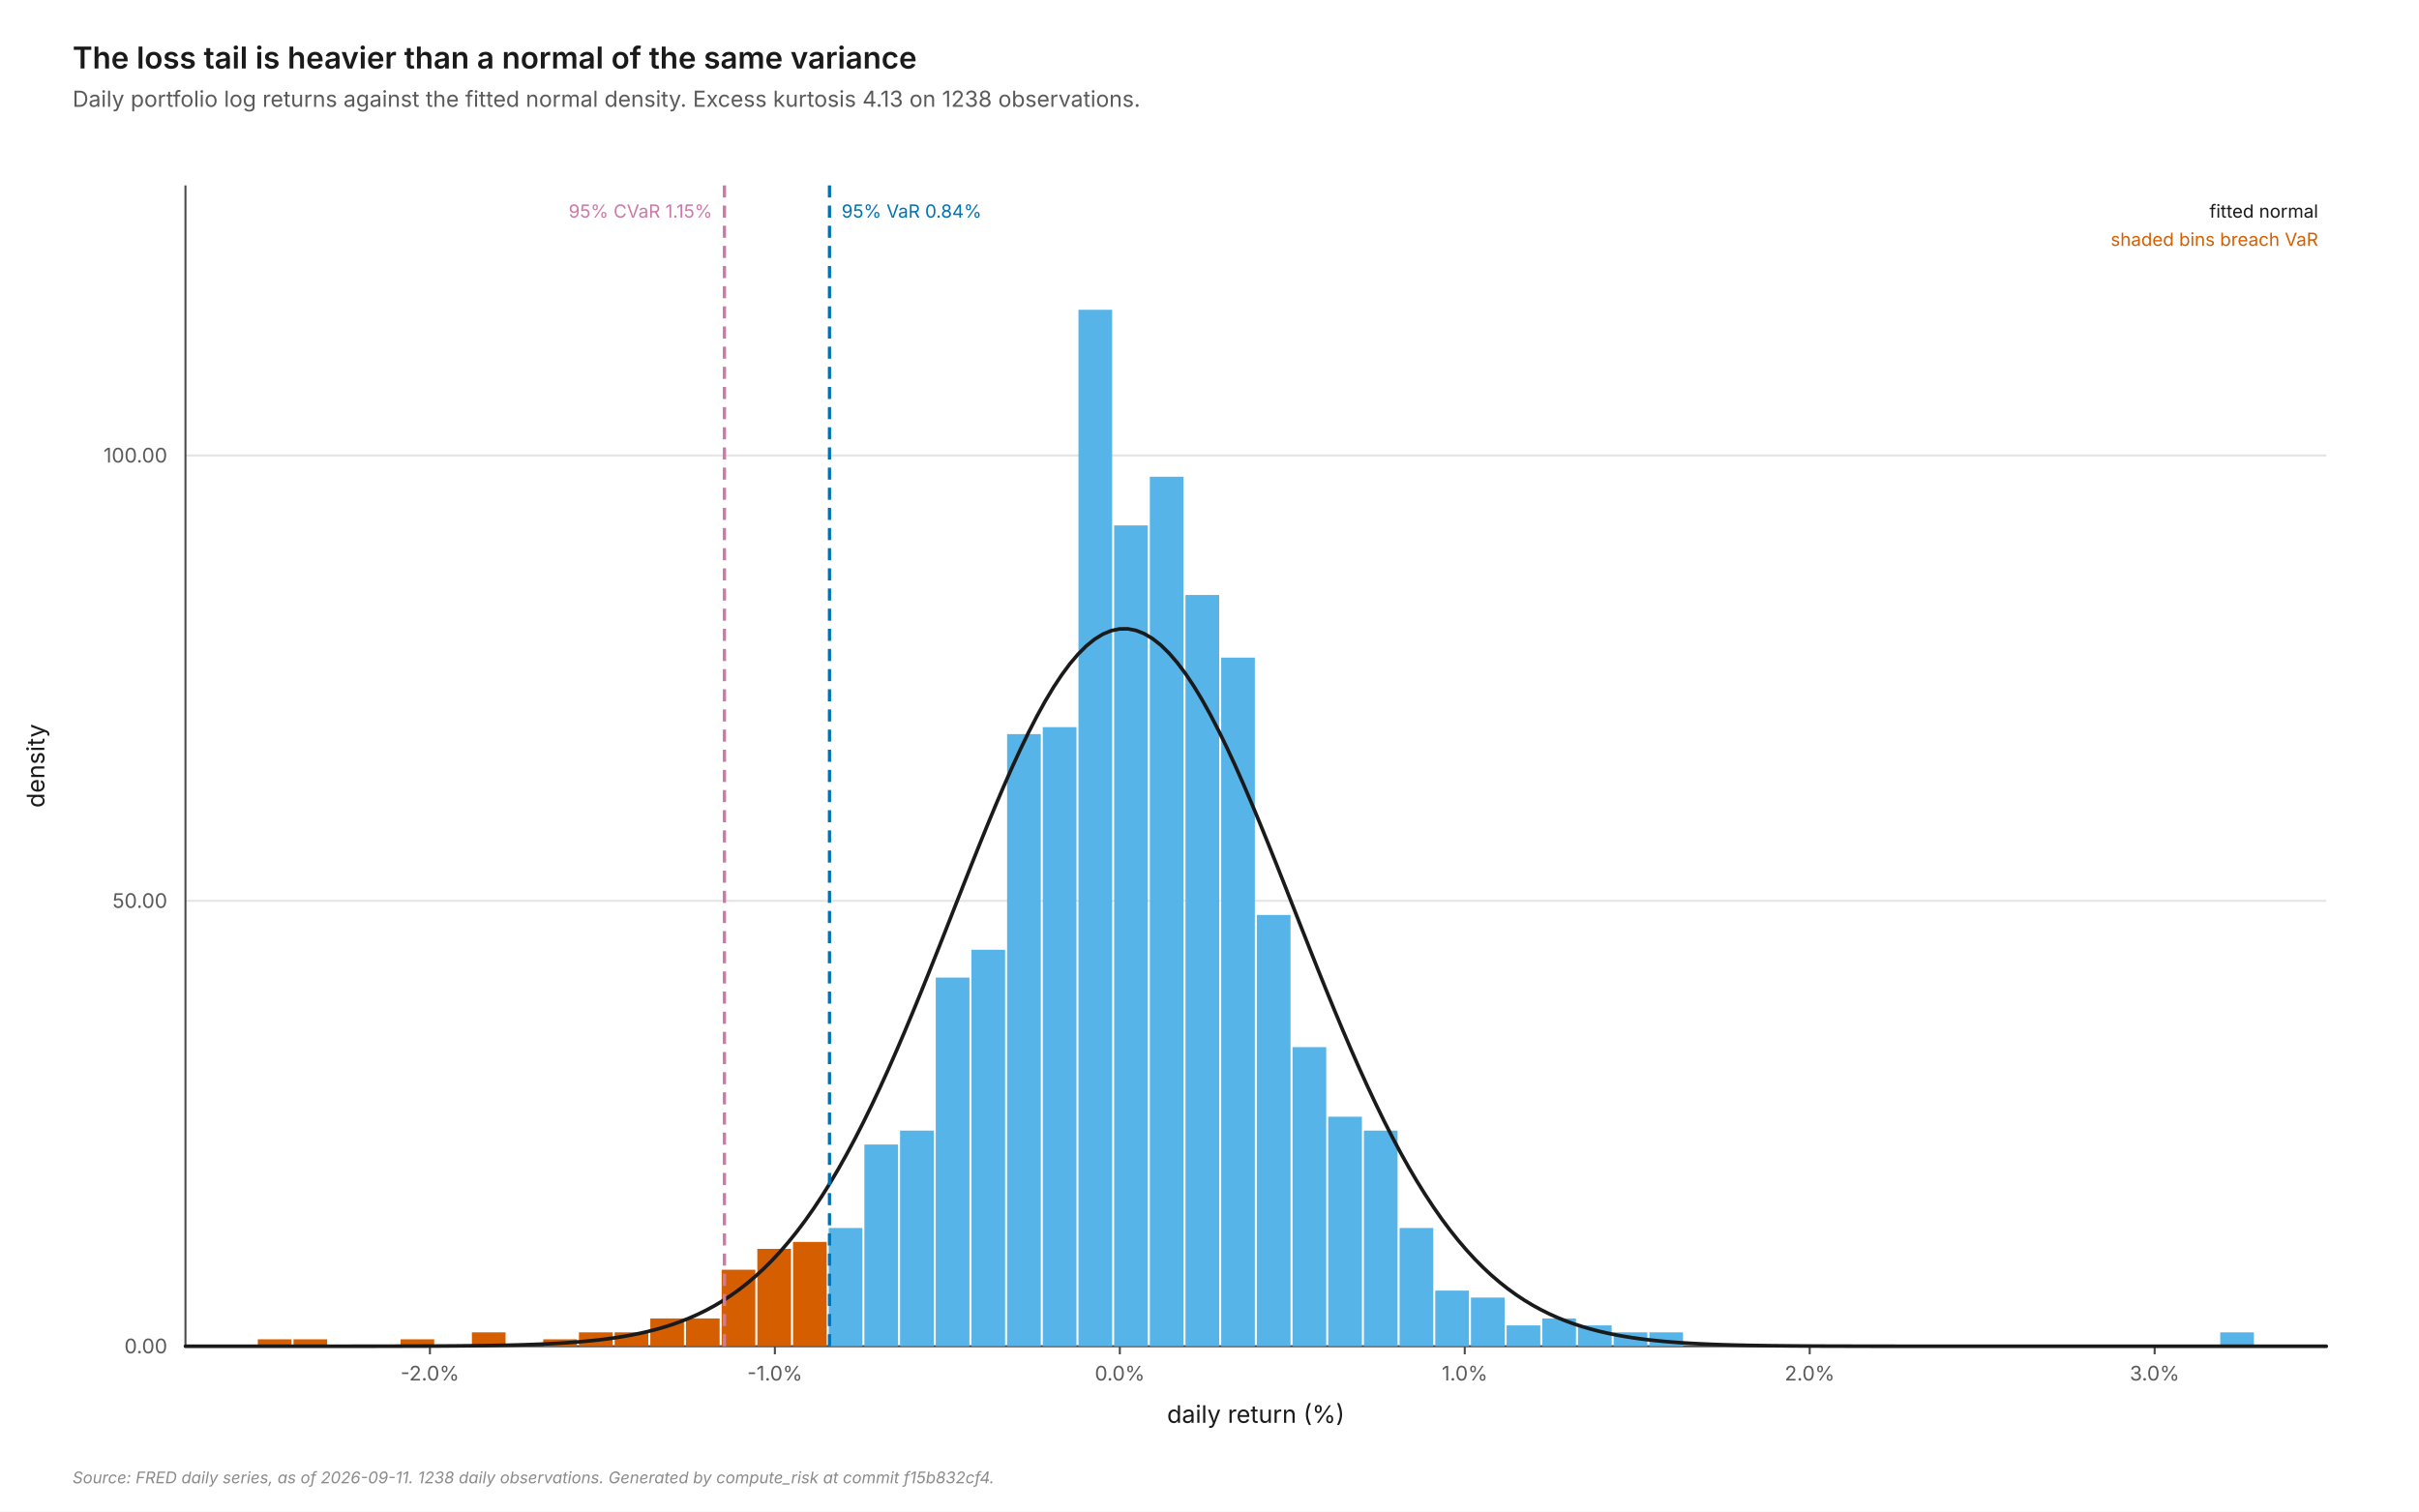
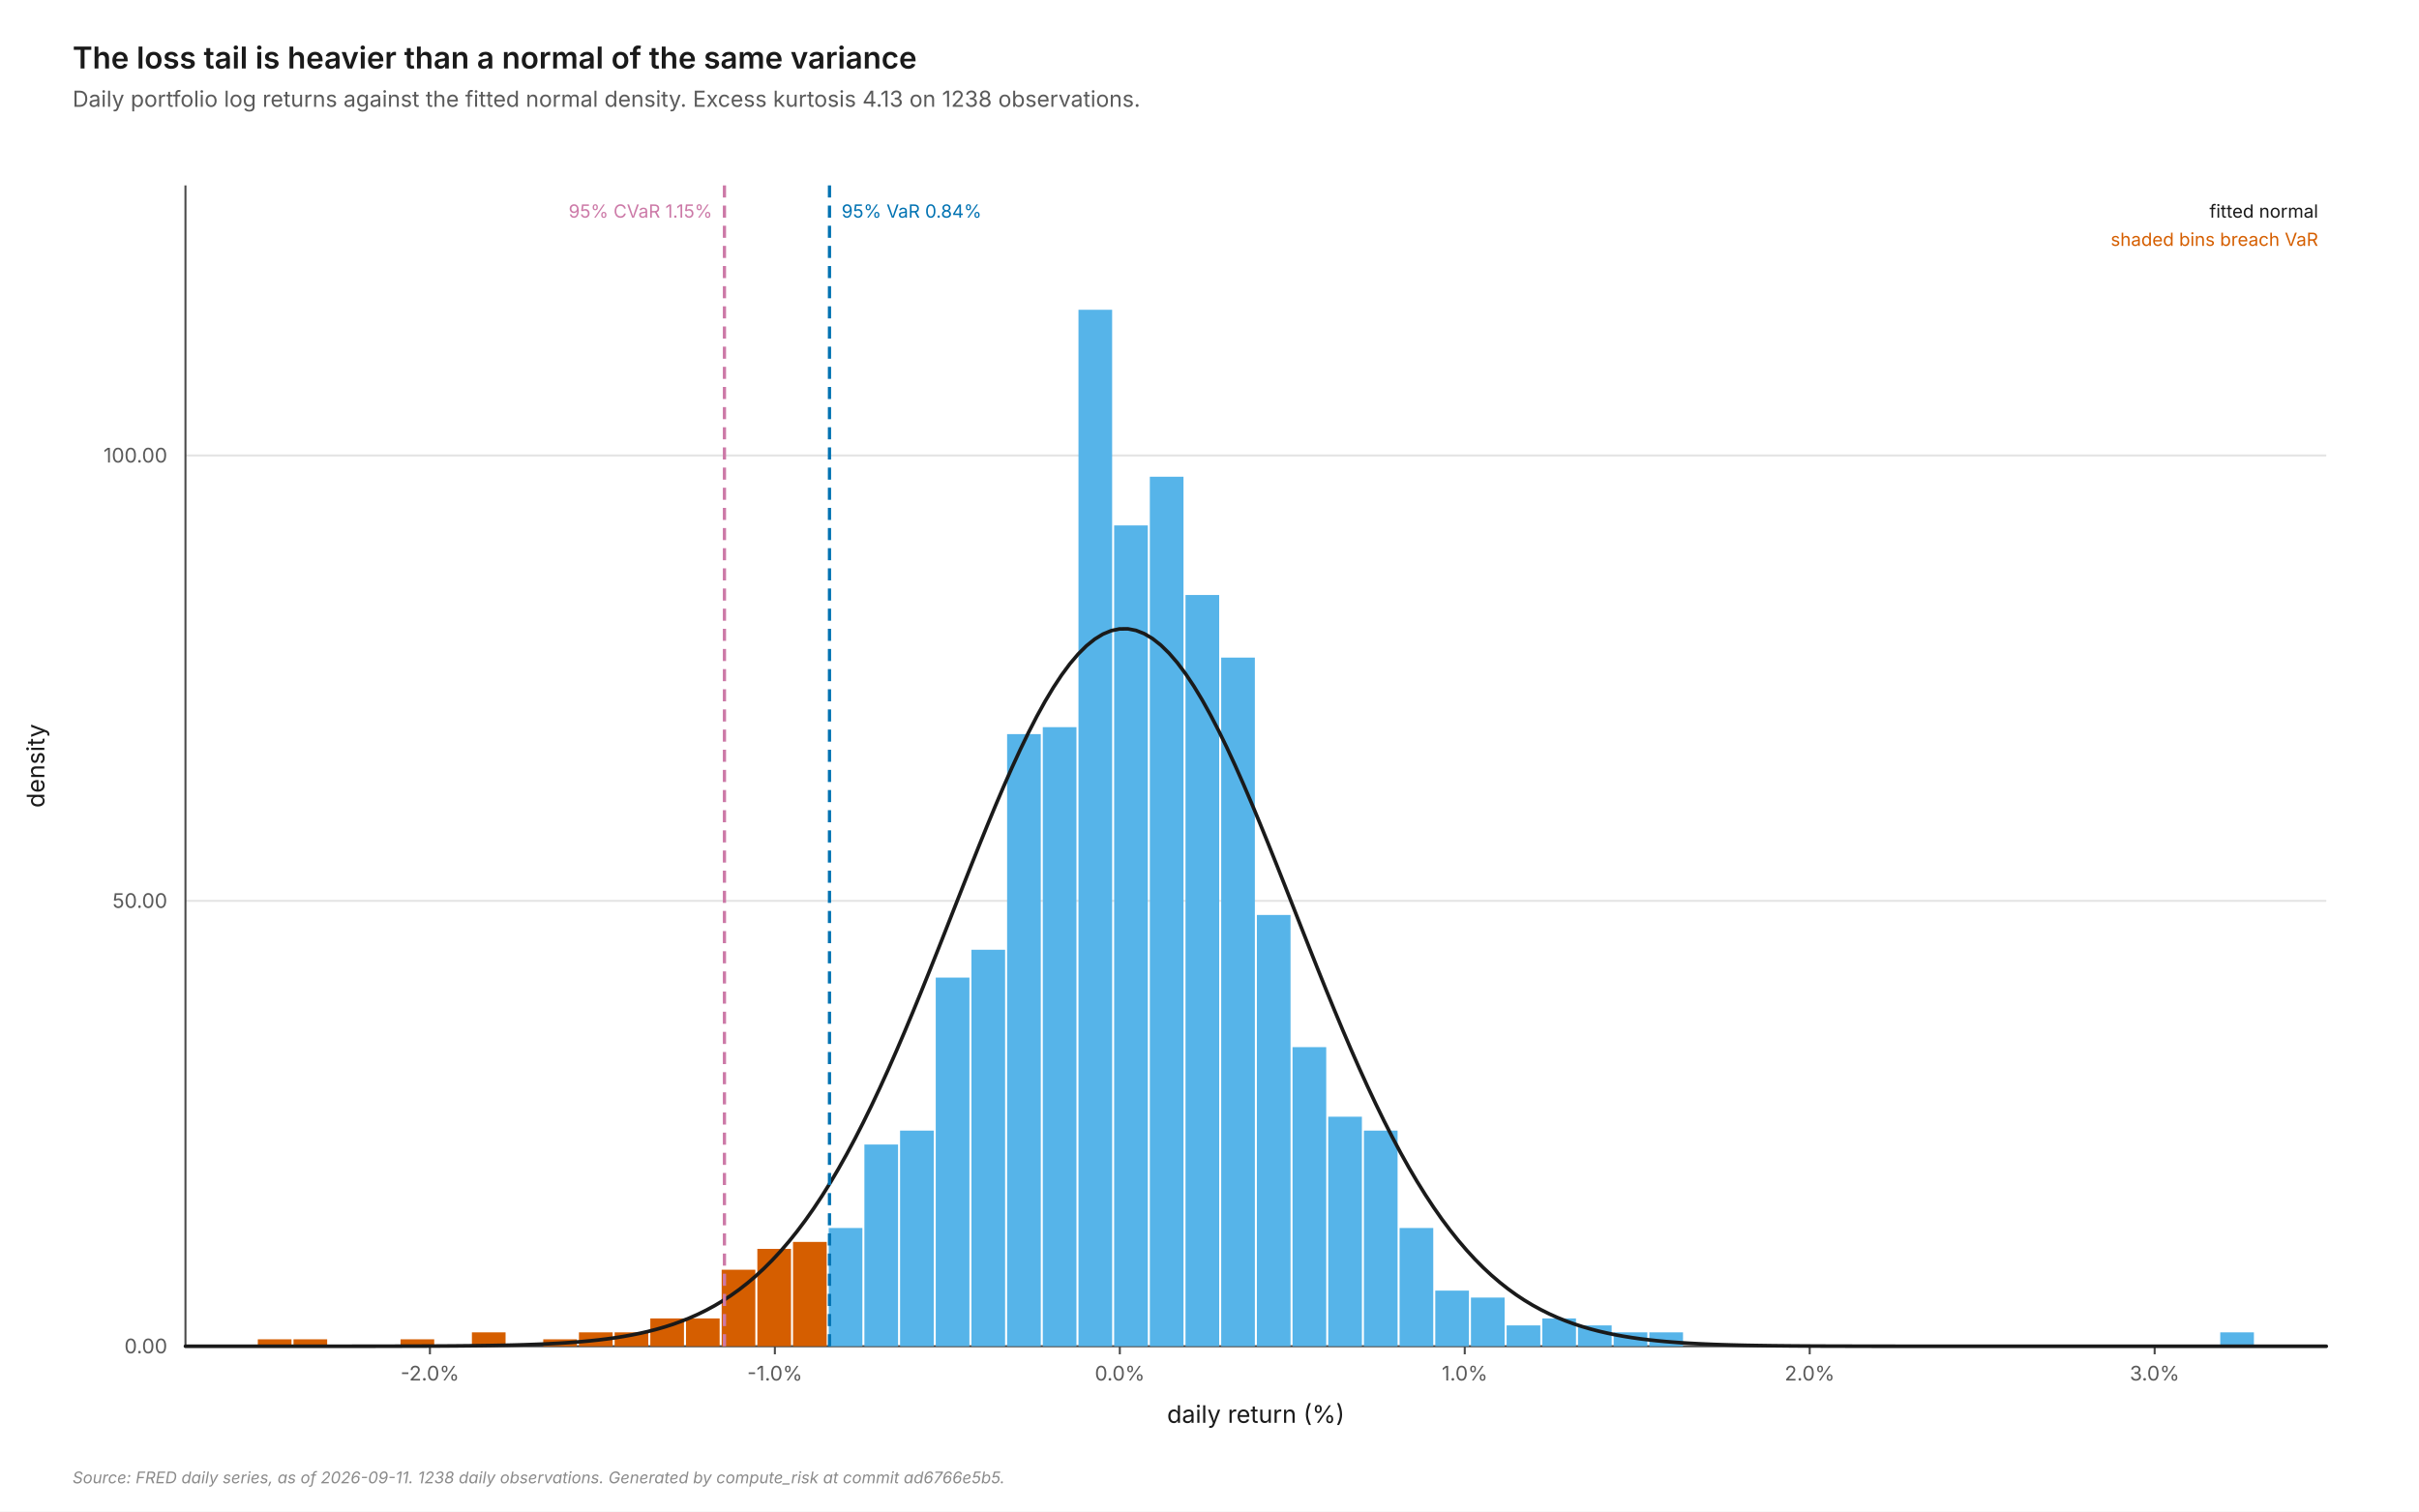
<svg xmlns="http://www.w3.org/2000/svg" width="1200" height="750" viewBox="0 0 1200 750" font-family="Inter, 'Helvetica Neue', Helvetica, Arial, 'Liberation Sans', sans-serif">
  <rect width="1200" height="750" fill="#ffffff" />
  <text x="36" y="34" font-size="15.0" font-weight="600" fill="#1a1a1a">The loss tail is heavier than a normal of the same variance</text>
  <text x="36" y="53" font-size="11.0" fill="#5a5a5a">Daily portfolio log returns against the fitted normal density. Excess kurtosis 4.13 on 1238 observations.</text>
  <line x1="92.00" y1="668.00" x2="1154.00" y2="668.00" stroke="#e4e4e4" stroke-width="1.00" />
  <text x="83.00" y="671.50" font-size="10.0" fill="#5a5a5a" text-anchor="end">0.00</text>
  <line x1="92.00" y1="447.00" x2="1154.00" y2="447.00" stroke="#e4e4e4" stroke-width="1.00" />
  <text x="83.00" y="450.50" font-size="10.0" fill="#5a5a5a" text-anchor="end">50.00</text>
  <line x1="92.00" y1="226.00" x2="1154.00" y2="226.00" stroke="#e4e4e4" stroke-width="1.00" />
  <text x="83.00" y="229.50" font-size="10.0" fill="#5a5a5a" text-anchor="end">100.00</text>
  <line x1="92.00" y1="92.00" x2="92.00" y2="668.00" stroke="#4a4a4a" stroke-width="1.00" />
  <text transform="translate(22.00,380.00) rotate(-90)" font-size="12.0" fill="#1a1a1a" text-anchor="middle">density</text>
  <line x1="213.27" y1="668.00" x2="213.27" y2="672.00" stroke="#4a4a4a" stroke-width="1.00" />
  <text x="213.27" y="685.00" font-size="10.0" fill="#5a5a5a" text-anchor="middle">-2.0%</text>
  <line x1="384.39" y1="668.00" x2="384.39" y2="672.00" stroke="#4a4a4a" stroke-width="1.00" />
  <text x="384.39" y="685.00" font-size="10.0" fill="#5a5a5a" text-anchor="middle">-1.0%</text>
  <line x1="555.51" y1="668.00" x2="555.51" y2="672.00" stroke="#4a4a4a" stroke-width="1.00" />
  <text x="555.51" y="685.00" font-size="10.0" fill="#5a5a5a" text-anchor="middle">0.0%</text>
  <line x1="726.62" y1="668.00" x2="726.62" y2="672.00" stroke="#4a4a4a" stroke-width="1.00" />
  <text x="726.62" y="685.00" font-size="10.0" fill="#5a5a5a" text-anchor="middle">1.0%</text>
  <line x1="897.74" y1="668.00" x2="897.74" y2="672.00" stroke="#4a4a4a" stroke-width="1.00" />
  <text x="897.74" y="685.00" font-size="10.0" fill="#5a5a5a" text-anchor="middle">2.0%</text>
  <line x1="1068.86" y1="668.00" x2="1068.86" y2="672.00" stroke="#4a4a4a" stroke-width="1.00" />
  <text x="1068.86" y="685.00" font-size="10.0" fill="#5a5a5a" text-anchor="middle">3.0%</text>
  <line x1="92.00" y1="668.00" x2="1154.00" y2="668.00" stroke="#4a4a4a" stroke-width="1.00" />
  <text x="623.00" y="706.00" font-size="12.0" fill="#1a1a1a" text-anchor="middle">daily return (%)</text>
  <rect x="127.90" y="664.55" width="16.70" height="3.45" fill="#d55e00" />
  <rect x="145.60" y="664.55" width="16.70" height="3.45" fill="#d55e00" />
  <rect x="198.70" y="664.55" width="16.70" height="3.45" fill="#d55e00" />
  <rect x="234.10" y="661.10" width="16.70" height="6.90" fill="#d55e00" />
  <rect x="269.50" y="664.55" width="16.70" height="3.45" fill="#d55e00" />
  <rect x="287.20" y="661.10" width="16.70" height="6.90" fill="#d55e00" />
  <rect x="304.90" y="661.10" width="16.70" height="6.90" fill="#d55e00" />
  <rect x="322.60" y="654.19" width="16.70" height="13.81" fill="#d55e00" />
  <rect x="340.30" y="654.19" width="16.70" height="13.81" fill="#d55e00" />
  <rect x="358.00" y="630.03" width="16.70" height="37.97" fill="#d55e00" />
  <rect x="375.70" y="619.68" width="16.70" height="48.32" fill="#d55e00" />
  <rect x="393.40" y="616.23" width="16.70" height="51.77" fill="#d55e00" />
  <rect x="411.10" y="609.32" width="16.70" height="58.68" fill="#56b4e9" />
  <rect x="428.80" y="567.90" width="16.70" height="100.10" fill="#56b4e9" />
  <rect x="446.50" y="561.00" width="16.70" height="107.00" fill="#56b4e9" />
  <rect x="464.20" y="485.07" width="16.70" height="182.93" fill="#56b4e9" />
  <rect x="481.90" y="471.26" width="16.70" height="196.74" fill="#56b4e9" />
  <rect x="499.60" y="364.26" width="16.70" height="303.74" fill="#56b4e9" />
  <rect x="517.30" y="360.81" width="16.70" height="307.19" fill="#56b4e9" />
  <rect x="535.00" y="153.71" width="16.70" height="514.29" fill="#56b4e9" />
  <rect x="552.70" y="260.71" width="16.70" height="407.29" fill="#56b4e9" />
  <rect x="570.40" y="236.55" width="16.70" height="431.45" fill="#56b4e9" />
  <rect x="588.10" y="295.23" width="16.70" height="372.77" fill="#56b4e9" />
  <rect x="605.80" y="326.29" width="16.70" height="341.71" fill="#56b4e9" />
  <rect x="623.50" y="454.00" width="16.70" height="214.00" fill="#56b4e9" />
  <rect x="641.20" y="519.58" width="16.70" height="148.42" fill="#56b4e9" />
  <rect x="658.90" y="554.10" width="16.70" height="113.90" fill="#56b4e9" />
  <rect x="676.60" y="561.00" width="16.70" height="107.00" fill="#56b4e9" />
  <rect x="694.30" y="609.32" width="16.70" height="58.68" fill="#56b4e9" />
  <rect x="712.00" y="640.39" width="16.70" height="27.61" fill="#56b4e9" />
  <rect x="729.70" y="643.84" width="16.70" height="24.16" fill="#56b4e9" />
  <rect x="747.40" y="657.65" width="16.70" height="10.35" fill="#56b4e9" />
  <rect x="765.10" y="654.19" width="16.70" height="13.81" fill="#56b4e9" />
  <rect x="782.80" y="657.65" width="16.70" height="10.35" fill="#56b4e9" />
  <rect x="800.50" y="661.10" width="16.70" height="6.90" fill="#56b4e9" />
  <rect x="818.20" y="661.10" width="16.70" height="6.90" fill="#56b4e9" />
  <rect x="1101.40" y="661.10" width="16.70" height="6.90" fill="#56b4e9" />
  <polyline points="92.00,668.00 96.10,668.00 100.20,668.00 104.30,668.00 108.40,668.00 112.50,668.00 116.60,668.00 120.70,668.00 124.80,668.00 128.90,668.00 133.00,668.00 137.10,668.00 141.20,668.00 145.31,668.00 149.41,668.00 153.51,668.00 157.61,667.99 161.71,667.99 165.81,667.99 169.91,667.99 174.01,667.99 178.11,667.98 182.21,667.98 186.31,667.98 190.41,667.97 194.51,667.96 198.61,667.95 202.71,667.94 206.81,667.93 210.91,667.92 215.01,667.90 219.11,667.88 223.21,667.85 227.31,667.82 231.41,667.78 235.51,667.74 239.61,667.69 243.71,667.63 247.81,667.55 251.92,667.47 256.02,667.37 260.12,667.25 264.22,667.11 268.32,666.95 272.42,666.76 276.52,666.55 280.62,666.30 284.72,666.01 288.82,665.67 292.92,665.29 297.02,664.85 301.12,664.35 305.22,663.78 309.32,663.13 313.42,662.39 317.52,661.56 321.62,660.63 325.72,659.57 329.82,658.39 333.92,657.07 338.02,655.59 342.12,653.95 346.22,652.13 350.32,650.12 354.42,647.90 358.53,645.45 362.63,642.76 366.73,639.83 370.83,636.62 374.93,633.13 379.03,629.34 383.13,625.24 387.23,620.82 391.33,616.06 395.43,610.95 399.53,605.49 403.63,599.66 407.73,593.47 411.83,586.91 415.93,579.97 420.03,572.66 424.13,564.99 428.23,556.97 432.33,548.60 436.43,539.89 440.53,530.88 444.63,521.57 448.73,511.99 452.83,502.18 456.93,492.17 461.03,481.98 465.14,471.67 469.24,461.27 473.34,450.82 477.44,440.38 481.54,430.00 485.64,419.73 489.74,409.62 493.84,399.72 497.94,390.10 502.04,380.81 506.14,371.90 510.24,363.42 514.34,355.44 518.44,348.00 522.54,341.15 526.64,334.93 530.74,329.38 534.84,324.55 538.94,320.47 543.04,317.16 547.14,314.64 551.24,312.94 555.34,312.07 559.44,312.02 563.54,312.81 567.64,314.43 571.75,316.87 575.85,320.10 579.95,324.11 584.05,328.86 588.15,334.34 592.25,340.49 596.35,347.28 600.45,354.67 604.55,362.60 608.65,371.02 612.75,379.89 616.85,389.15 620.95,398.74 625.05,408.61 629.15,418.70 633.25,428.96 637.35,439.33 641.45,449.77 645.55,460.21 649.65,470.62 653.75,480.95 657.85,491.15 661.95,501.18 666.05,511.02 670.15,520.61 674.25,529.95 678.36,539.00 682.46,547.73 686.56,556.14 690.66,564.20 694.76,571.91 698.86,579.25 702.96,586.22 707.06,592.82 711.16,599.05 715.26,604.92 719.36,610.41 723.46,615.56 727.56,620.35 731.66,624.81 735.76,628.94 739.86,632.76 743.96,636.28 748.06,639.51 752.16,642.48 756.26,645.19 760.36,647.66 764.46,649.90 768.56,651.94 772.66,653.78 776.76,655.44 780.86,656.93 784.97,658.26 789.07,659.46 793.17,660.53 797.27,661.47 801.37,662.32 805.47,663.06 809.57,663.72 813.67,664.30 817.77,664.80 821.87,665.25 825.97,665.64 830.07,665.97 834.17,666.27 838.27,666.52 842.37,666.74 846.47,666.93 850.57,667.10 854.67,667.24 858.77,667.36 862.87,667.46 866.97,667.55 871.07,667.62 875.17,667.68 879.27,667.74 883.37,667.78 887.47,667.82 891.58,667.85 895.68,667.88 899.78,667.90 903.88,667.92 907.98,667.93 912.08,667.94 916.18,667.95 920.28,667.96 924.38,667.97 928.48,667.98 932.58,667.98 936.68,667.98 940.78,667.99 944.88,667.99 948.98,667.99 953.08,667.99 957.18,667.99 961.28,668.00 965.38,668.00 969.48,668.00 973.58,668.00 977.68,668.00 981.78,668.00 985.88,668.00 989.98,668.00 994.08,668.00 998.19,668.00 1002.29,668.00 1006.39,668.00 1010.49,668.00 1014.59,668.00 1018.69,668.00 1022.79,668.00 1026.89,668.00 1030.99,668.00 1035.09,668.00 1039.19,668.00 1043.29,668.00 1047.39,668.00 1051.49,668.00 1055.59,668.00 1059.69,668.00 1063.79,668.00 1067.89,668.00 1071.99,668.00 1076.09,668.00 1080.19,668.00 1084.29,668.00 1088.39,668.00 1092.49,668.00 1096.59,668.00 1100.69,668.00 1104.80,668.00 1108.90,668.00 1113.00,668.00 1117.10,668.00 1121.20,668.00 1125.30,668.00 1129.40,668.00 1133.50,668.00 1137.60,668.00 1141.70,668.00 1145.80,668.00 1149.90,668.00 1154.00,668.00 " fill="none" stroke="#1a1a1a" stroke-width="1.80" stroke-linejoin="round" stroke-linecap="round" />
  <line x1="411.48" y1="92.00" x2="411.48" y2="668.00" stroke="#0072b2" stroke-width="1.60" stroke-dasharray="6 4" />
  <text x="417.48" y="108.00" font-size="9.0" fill="#0072b2" text-anchor="start">95% VaR 0.84%</text>
  <line x1="359.38" y1="92.00" x2="359.38" y2="668.00" stroke="#cc79a7" stroke-width="1.60" stroke-dasharray="6 4" />
  <text x="353.38" y="108.00" font-size="9.0" fill="#cc79a7" text-anchor="end">95% CVaR 1.15%</text>
  <text x="1150.00" y="108.00" font-size="9.0" fill="#1a1a1a" text-anchor="end">fitted normal</text>
  <text x="1150.00" y="122.00" font-size="9.0" fill="#d55e00" text-anchor="end">shaded bins breach VaR</text>
-   <text x="36" y="736" font-size="8.0" font-style="italic" fill="#8a8a8a">Source: FRED daily series, as of 2026-09-11. 1238 daily observations. Generated by compute_risk at commit f15b832cf4.</text>
+   <text x="36" y="736" font-size="8.0" font-style="italic" fill="#8a8a8a">Source: FRED daily series, as of 2026-09-11. 1238 daily observations. Generated by compute_risk at commit ad6766e5b5.</text>
</svg>
